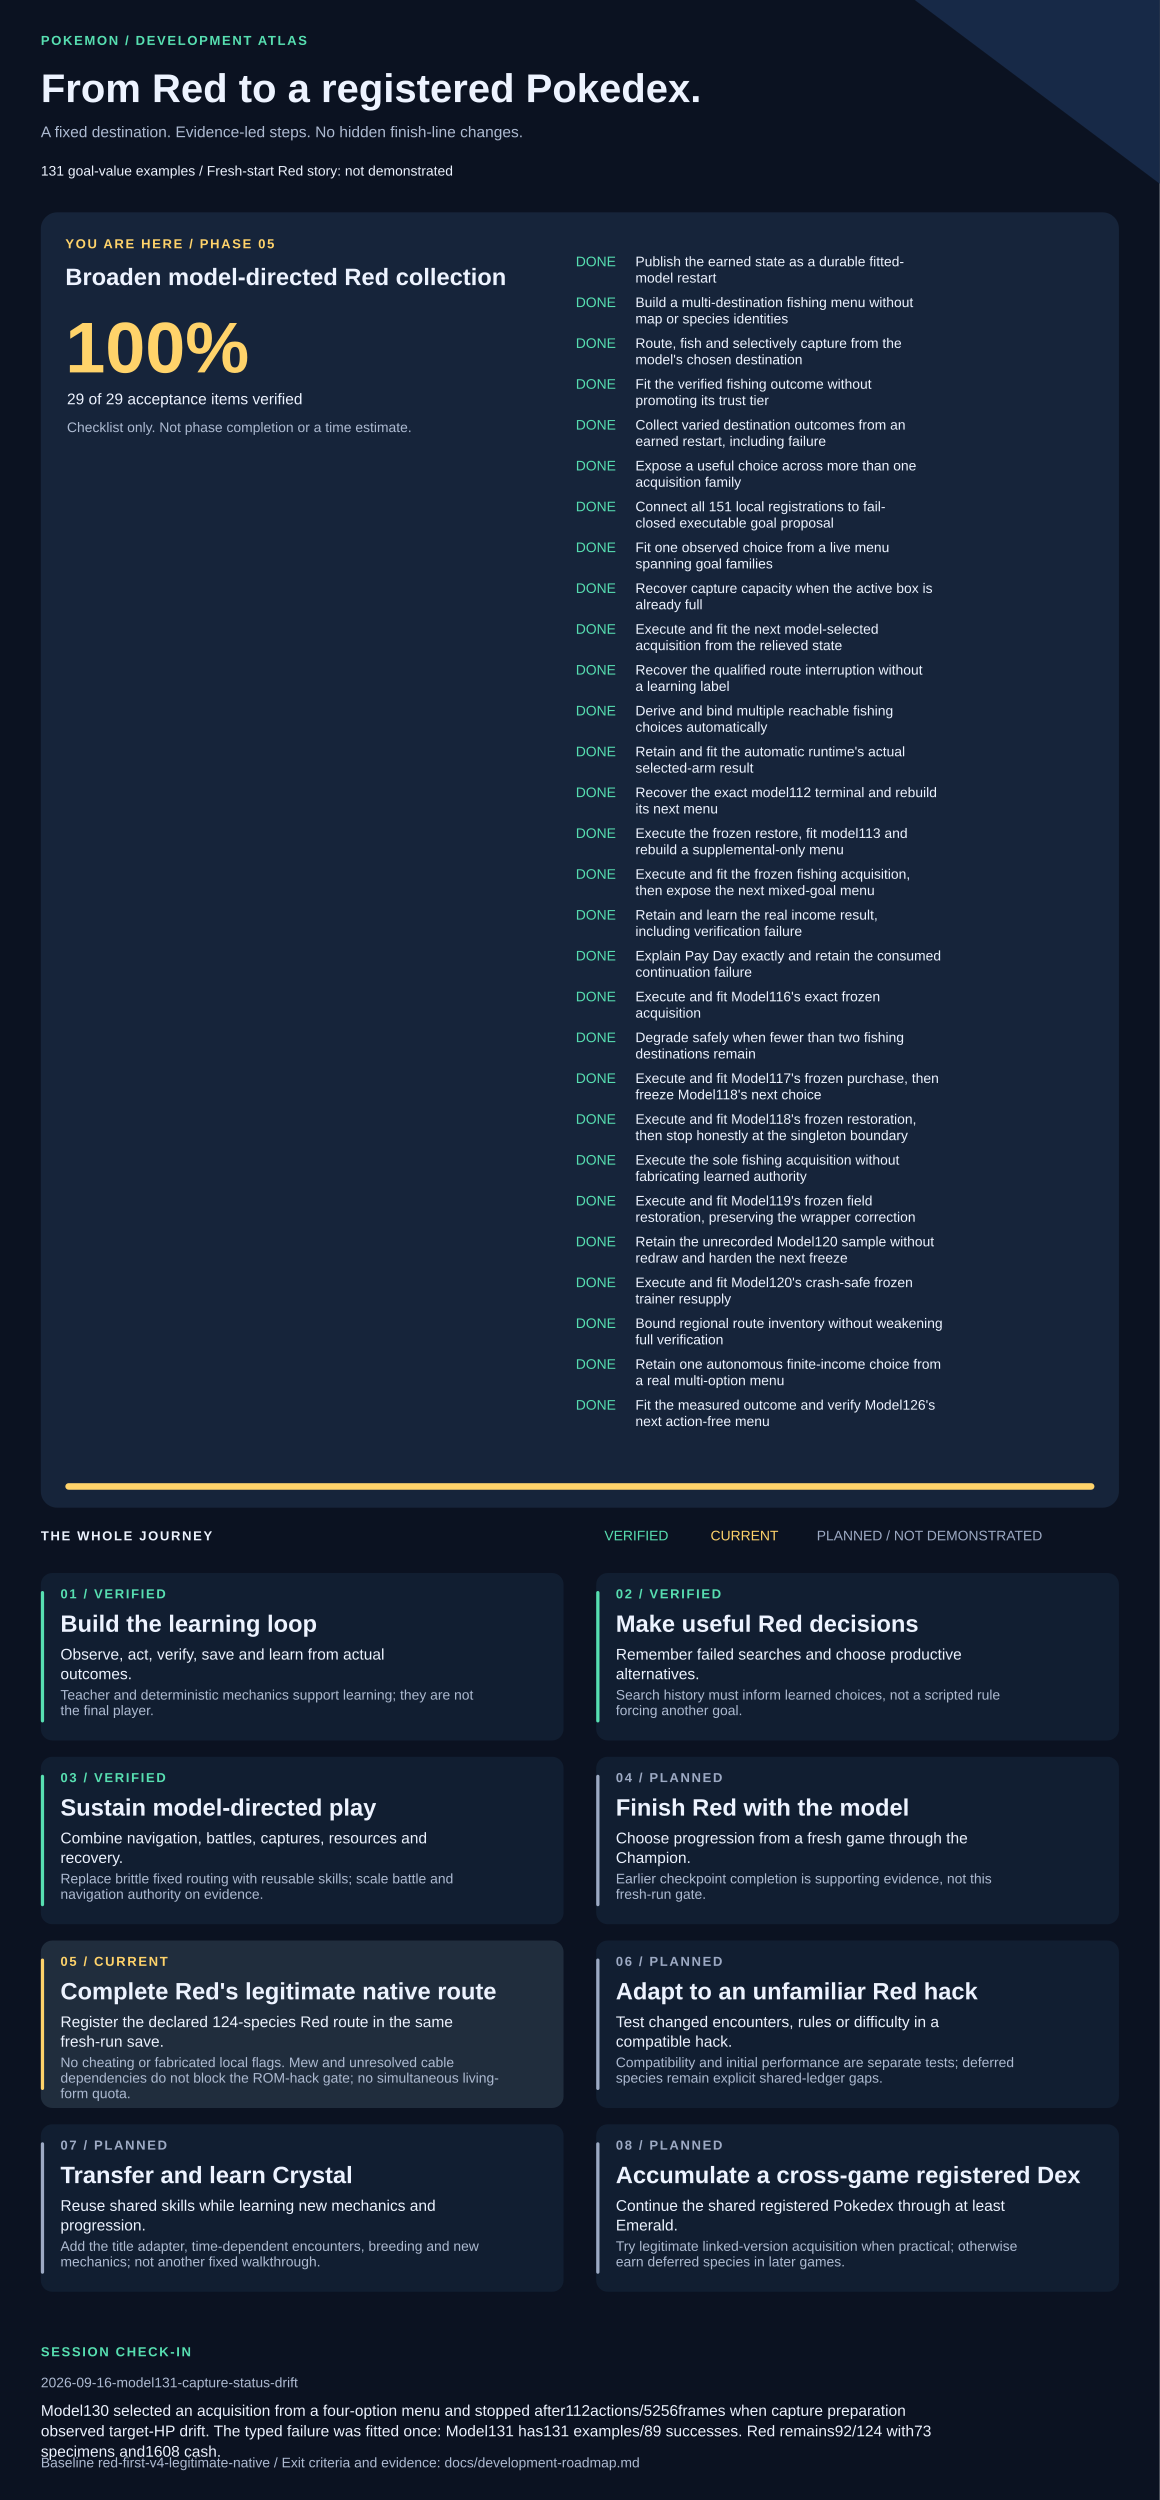
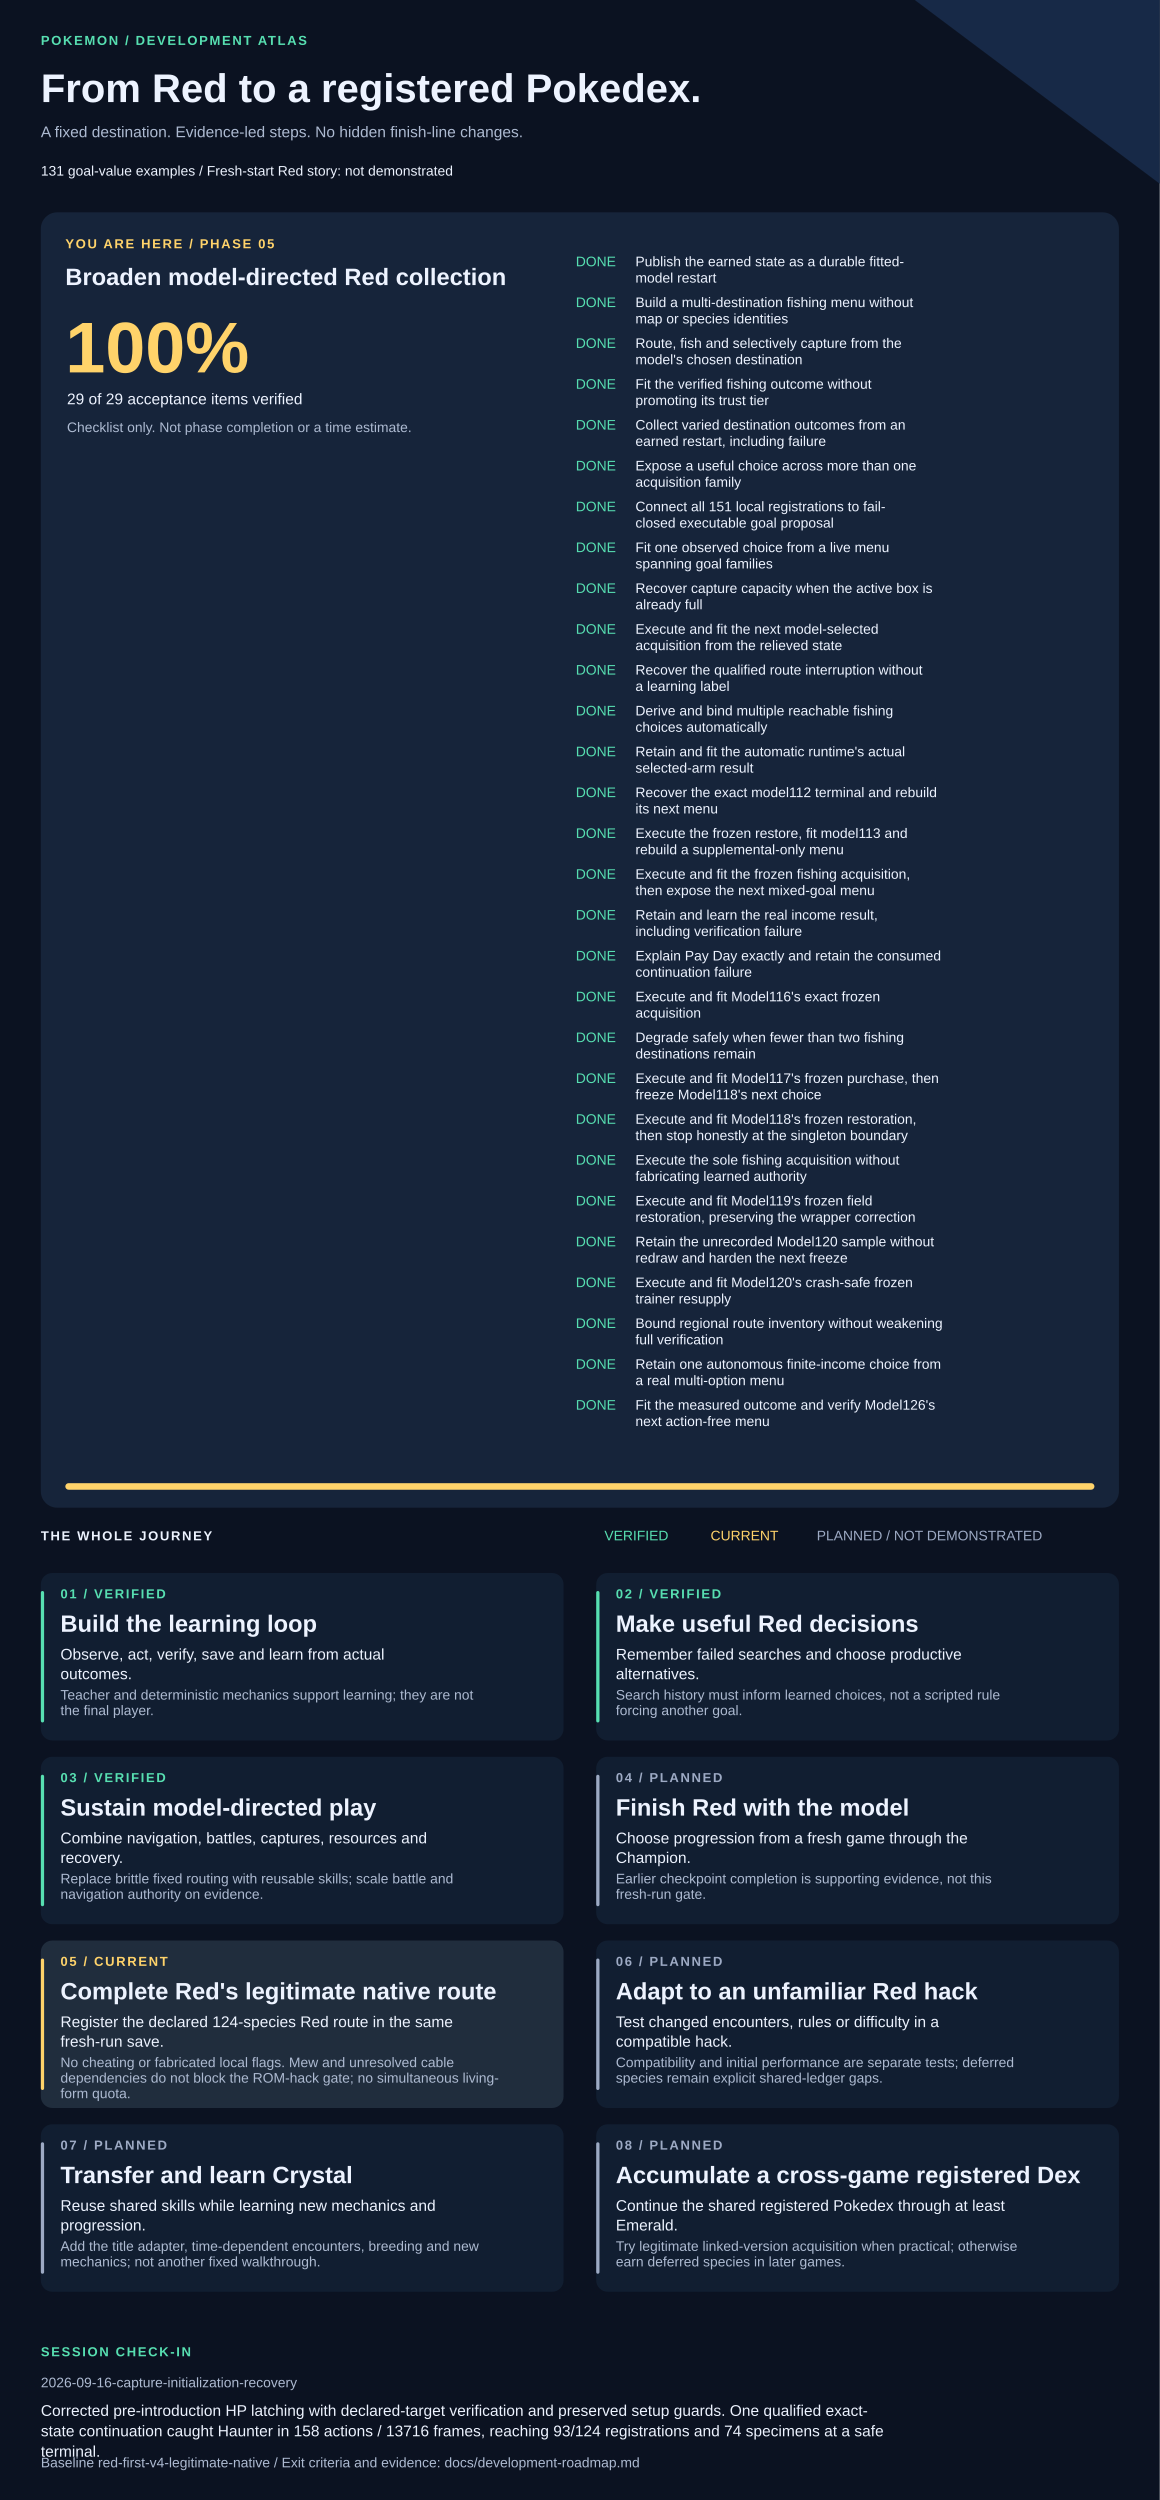
<svg xmlns="http://www.w3.org/2000/svg" width="1420" height="3061" viewBox="0 0 1420 3061" role="img" aria-labelledby="title description">
  <style>text{font-family:Arial,Helvetica,sans-serif;fill:#edf3ff}.muted{fill:#adbad1}.eyebrow{font-size:16px;letter-spacing:2px;font-weight:bold}.heading{font-size:29px;font-weight:bold}.body{font-size:19px}.small{font-size:17px}</style>
  <rect width="1420" height="3061" fill="#0b1221" />
  <path d="M1120 0H1420V225Z" fill="#172947" />
  <text x="50" y="55" class="eyebrow" style="fill:#57dfb1">POKEMON / DEVELOPMENT ATLAS</text>
  <text x="50" y="125" style="font-size:49px;font-weight:bold">From Red to a registered Pokedex.</text>
  <text x="50" y="168" class="body muted">A fixed destination. Evidence-led steps. No hidden finish-line changes.</text>
  <text x="50" y="215" class="small">131 goal-value examples  /  Fresh-start Red story: not demonstrated</text>
  <rect x="50" y="260" width="1320" height="1586" rx="20" fill="#16243a" />
  <text x="80" y="304" class="eyebrow" style="fill:#ffd36a">YOU ARE HERE / PHASE 05</text>
  <text x="80" y="349" class="heading">Broaden model-directed Red collection</text>
  <text x="80" y="456" style="font-size:88px;font-weight:bold;fill:#ffd36a">100%</text>
  <text x="82" y="495" class="body">29 of 29 acceptance items verified</text>
  <text x="82" y="529" class="small muted">Checklist only. Not phase completion or a time estimate.</text>
  <text x="705" y="326" class="small" style="fill:#57dfb1">DONE</text>
  <text x="778" y="326" class="small">Publish the earned state as a durable fitted-</text>
  <text x="778" y="346" class="small">model restart</text>
  <text x="705" y="376" class="small" style="fill:#57dfb1">DONE</text>
  <text x="778" y="376" class="small">Build a multi-destination fishing menu without</text>
  <text x="778" y="396" class="small">map or species identities</text>
  <text x="705" y="426" class="small" style="fill:#57dfb1">DONE</text>
  <text x="778" y="426" class="small">Route, fish and selectively capture from the</text>
  <text x="778" y="446" class="small">model's chosen destination</text>
  <text x="705" y="476" class="small" style="fill:#57dfb1">DONE</text>
  <text x="778" y="476" class="small">Fit the verified fishing outcome without</text>
  <text x="778" y="496" class="small">promoting its trust tier</text>
  <text x="705" y="526" class="small" style="fill:#57dfb1">DONE</text>
  <text x="778" y="526" class="small">Collect varied destination outcomes from an</text>
  <text x="778" y="546" class="small">earned restart, including failure</text>
  <text x="705" y="576" class="small" style="fill:#57dfb1">DONE</text>
  <text x="778" y="576" class="small">Expose a useful choice across more than one</text>
  <text x="778" y="596" class="small">acquisition family</text>
  <text x="705" y="626" class="small" style="fill:#57dfb1">DONE</text>
  <text x="778" y="626" class="small">Connect all 151 local registrations to fail-</text>
  <text x="778" y="646" class="small">closed executable goal proposal</text>
  <text x="705" y="676" class="small" style="fill:#57dfb1">DONE</text>
  <text x="778" y="676" class="small">Fit one observed choice from a live menu</text>
  <text x="778" y="696" class="small">spanning goal families</text>
  <text x="705" y="726" class="small" style="fill:#57dfb1">DONE</text>
  <text x="778" y="726" class="small">Recover capture capacity when the active box is</text>
  <text x="778" y="746" class="small">already full</text>
  <text x="705" y="776" class="small" style="fill:#57dfb1">DONE</text>
  <text x="778" y="776" class="small">Execute and fit the next model-selected</text>
  <text x="778" y="796" class="small">acquisition from the relieved state</text>
  <text x="705" y="826" class="small" style="fill:#57dfb1">DONE</text>
  <text x="778" y="826" class="small">Recover the qualified route interruption without</text>
  <text x="778" y="846" class="small">a learning label</text>
  <text x="705" y="876" class="small" style="fill:#57dfb1">DONE</text>
  <text x="778" y="876" class="small">Derive and bind multiple reachable fishing</text>
  <text x="778" y="896" class="small">choices automatically</text>
  <text x="705" y="926" class="small" style="fill:#57dfb1">DONE</text>
  <text x="778" y="926" class="small">Retain and fit the automatic runtime's actual</text>
  <text x="778" y="946" class="small">selected-arm result</text>
  <text x="705" y="976" class="small" style="fill:#57dfb1">DONE</text>
  <text x="778" y="976" class="small">Recover the exact model112 terminal and rebuild</text>
  <text x="778" y="996" class="small">its next menu</text>
  <text x="705" y="1026" class="small" style="fill:#57dfb1">DONE</text>
  <text x="778" y="1026" class="small">Execute the frozen restore, fit model113 and</text>
  <text x="778" y="1046" class="small">rebuild a supplemental-only menu</text>
  <text x="705" y="1076" class="small" style="fill:#57dfb1">DONE</text>
  <text x="778" y="1076" class="small">Execute and fit the frozen fishing acquisition,</text>
  <text x="778" y="1096" class="small">then expose the next mixed-goal menu</text>
  <text x="705" y="1126" class="small" style="fill:#57dfb1">DONE</text>
  <text x="778" y="1126" class="small">Retain and learn the real income result,</text>
  <text x="778" y="1146" class="small">including verification failure</text>
  <text x="705" y="1176" class="small" style="fill:#57dfb1">DONE</text>
  <text x="778" y="1176" class="small">Explain Pay Day exactly and retain the consumed</text>
  <text x="778" y="1196" class="small">continuation failure</text>
  <text x="705" y="1226" class="small" style="fill:#57dfb1">DONE</text>
  <text x="778" y="1226" class="small">Execute and fit Model116's exact frozen</text>
  <text x="778" y="1246" class="small">acquisition</text>
  <text x="705" y="1276" class="small" style="fill:#57dfb1">DONE</text>
  <text x="778" y="1276" class="small">Degrade safely when fewer than two fishing</text>
  <text x="778" y="1296" class="small">destinations remain</text>
  <text x="705" y="1326" class="small" style="fill:#57dfb1">DONE</text>
  <text x="778" y="1326" class="small">Execute and fit Model117's frozen purchase, then</text>
  <text x="778" y="1346" class="small">freeze Model118's next choice</text>
  <text x="705" y="1376" class="small" style="fill:#57dfb1">DONE</text>
  <text x="778" y="1376" class="small">Execute and fit Model118's frozen restoration,</text>
  <text x="778" y="1396" class="small">then stop honestly at the singleton boundary</text>
  <text x="705" y="1426" class="small" style="fill:#57dfb1">DONE</text>
  <text x="778" y="1426" class="small">Execute the sole fishing acquisition without</text>
  <text x="778" y="1446" class="small">fabricating learned authority</text>
  <text x="705" y="1476" class="small" style="fill:#57dfb1">DONE</text>
  <text x="778" y="1476" class="small">Execute and fit Model119's frozen field</text>
  <text x="778" y="1496" class="small">restoration, preserving the wrapper correction</text>
  <text x="705" y="1526" class="small" style="fill:#57dfb1">DONE</text>
  <text x="778" y="1526" class="small">Retain the unrecorded Model120 sample without</text>
  <text x="778" y="1546" class="small">redraw and harden the next freeze</text>
  <text x="705" y="1576" class="small" style="fill:#57dfb1">DONE</text>
  <text x="778" y="1576" class="small">Execute and fit Model120's crash-safe frozen</text>
  <text x="778" y="1596" class="small">trainer resupply</text>
  <text x="705" y="1626" class="small" style="fill:#57dfb1">DONE</text>
  <text x="778" y="1626" class="small">Bound regional route inventory without weakening</text>
  <text x="778" y="1646" class="small">full verification</text>
  <text x="705" y="1676" class="small" style="fill:#57dfb1">DONE</text>
  <text x="778" y="1676" class="small">Retain one autonomous finite-income choice from</text>
  <text x="778" y="1696" class="small">a real multi-option menu</text>
  <text x="705" y="1726" class="small" style="fill:#57dfb1">DONE</text>
  <text x="778" y="1726" class="small">Fit the measured outcome and verify Model126's</text>
  <text x="778" y="1746" class="small">next action-free menu</text>
  <rect x="80" y="1816" width="1260" height="8" rx="4" fill="#293b55" />
  <rect x="80" y="1816" width="1260" height="8" rx="4" fill="#ffd36a" />
  <text x="50" y="1886" class="eyebrow">THE WHOLE JOURNEY</text>
  <text x="740" y="1886" class="small" style="fill:#57dfb1">VERIFIED</text>
  <text x="870" y="1886" class="small" style="fill:#ffd36a">CURRENT</text>
  <text x="1000" y="1886" class="small" style="fill:#9daac4">PLANNED / NOT DEMONSTRATED</text>
  <rect x="50" y="1926" width="640" height="205" rx="14" fill="#111e31" />
  <rect x="50" y="1948" width="4" height="161" rx="2" fill="#57dfb1" />
  <text x="74" y="1957" class="eyebrow" style="fill:#57dfb1">01 / VERIFIED</text>
  <text x="74" y="1998" class="heading">Build the learning loop</text>
  <text x="74" y="2032" class="body">Observe, act, verify, save and learn from actual</text>
  <text x="74" y="2056" class="body">outcomes.</text>
  <text x="74" y="2081" class="small muted">Teacher and deterministic mechanics support learning; they are not</text>
  <text x="74" y="2100" class="small muted">the final player.</text>
  <rect x="730" y="1926" width="640" height="205" rx="14" fill="#111e31" />
  <rect x="730" y="1948" width="4" height="161" rx="2" fill="#57dfb1" />
  <text x="754" y="1957" class="eyebrow" style="fill:#57dfb1">02 / VERIFIED</text>
  <text x="754" y="1998" class="heading">Make useful Red decisions</text>
  <text x="754" y="2032" class="body">Remember failed searches and choose productive</text>
  <text x="754" y="2056" class="body">alternatives.</text>
  <text x="754" y="2081" class="small muted">Search history must inform learned choices, not a scripted rule</text>
  <text x="754" y="2100" class="small muted">forcing another goal.</text>
  <rect x="50" y="2151" width="640" height="205" rx="14" fill="#111e31" />
  <rect x="50" y="2173" width="4" height="161" rx="2" fill="#57dfb1" />
  <text x="74" y="2182" class="eyebrow" style="fill:#57dfb1">03 / VERIFIED</text>
  <text x="74" y="2223" class="heading">Sustain model-directed play</text>
  <text x="74" y="2257" class="body">Combine navigation, battles, captures, resources and</text>
  <text x="74" y="2281" class="body">recovery.</text>
  <text x="74" y="2306" class="small muted">Replace brittle fixed routing with reusable skills; scale battle and</text>
  <text x="74" y="2325" class="small muted">navigation authority on evidence.</text>
  <rect x="730" y="2151" width="640" height="205" rx="14" fill="#111e31" />
  <rect x="730" y="2173" width="4" height="161" rx="2" fill="#9daac4" />
  <text x="754" y="2182" class="eyebrow" style="fill:#9daac4">04 / PLANNED</text>
  <text x="754" y="2223" class="heading">Finish Red with the model</text>
  <text x="754" y="2257" class="body">Choose progression from a fresh game through the</text>
  <text x="754" y="2281" class="body">Champion.</text>
  <text x="754" y="2306" class="small muted">Earlier checkpoint completion is supporting evidence, not this</text>
  <text x="754" y="2325" class="small muted">fresh-run gate.</text>
  <rect x="50" y="2376" width="640" height="205" rx="14" fill="#202d3d" />
  <rect x="50" y="2398" width="4" height="161" rx="2" fill="#ffd36a" />
  <text x="74" y="2407" class="eyebrow" style="fill:#ffd36a">05 / CURRENT</text>
  <text x="74" y="2448" class="heading">Complete Red's legitimate native route</text>
  <text x="74" y="2482" class="body">Register the declared 124-species Red route in the same</text>
  <text x="74" y="2506" class="body">fresh-run save.</text>
  <text x="74" y="2531" class="small muted">No cheating or fabricated local flags. Mew and unresolved cable</text>
  <text x="74" y="2550" class="small muted">dependencies do not block the ROM-hack gate; no simultaneous living-</text>
  <text x="74" y="2569" class="small muted">form quota.</text>
  <rect x="730" y="2376" width="640" height="205" rx="14" fill="#111e31" />
  <rect x="730" y="2398" width="4" height="161" rx="2" fill="#9daac4" />
  <text x="754" y="2407" class="eyebrow" style="fill:#9daac4">06 / PLANNED</text>
  <text x="754" y="2448" class="heading">Adapt to an unfamiliar Red hack</text>
  <text x="754" y="2482" class="body">Test changed encounters, rules or difficulty in a</text>
  <text x="754" y="2506" class="body">compatible hack.</text>
  <text x="754" y="2531" class="small muted">Compatibility and initial performance are separate tests; deferred</text>
  <text x="754" y="2550" class="small muted">species remain explicit shared-ledger gaps.</text>
  <rect x="50" y="2601" width="640" height="205" rx="14" fill="#111e31" />
  <rect x="50" y="2623" width="4" height="161" rx="2" fill="#9daac4" />
  <text x="74" y="2632" class="eyebrow" style="fill:#9daac4">07 / PLANNED</text>
  <text x="74" y="2673" class="heading">Transfer and learn Crystal</text>
  <text x="74" y="2707" class="body">Reuse shared skills while learning new mechanics and</text>
  <text x="74" y="2731" class="body">progression.</text>
  <text x="74" y="2756" class="small muted">Add the title adapter, time-dependent encounters, breeding and new</text>
  <text x="74" y="2775" class="small muted">mechanics; not another fixed walkthrough.</text>
  <rect x="730" y="2601" width="640" height="205" rx="14" fill="#111e31" />
  <rect x="730" y="2623" width="4" height="161" rx="2" fill="#9daac4" />
  <text x="754" y="2632" class="eyebrow" style="fill:#9daac4">08 / PLANNED</text>
  <text x="754" y="2673" class="heading">Accumulate a cross-game registered Dex</text>
  <text x="754" y="2707" class="body">Continue the shared registered Pokedex through at least</text>
  <text x="754" y="2731" class="body">Emerald.</text>
  <text x="754" y="2756" class="small muted">Try legitimate linked-version acquisition when practical; otherwise</text>
  <text x="754" y="2775" class="small muted">earn deferred species in later games.</text>
  <text x="50" y="2885" class="eyebrow" style="fill:#57dfb1">SESSION CHECK-IN</text>
-   <text x="50" y="2923" class="small muted">2026-09-16-model131-capture-status-drift</text>
-   <text x="50" y="2958" class="body">Model130 selected an acquisition from a four-option menu and stopped after112actions/5256frames when capture preparation</text>
-   <text x="50" y="2983" class="body">observed target-HP drift. The typed failure was fitted once: Model131 has131 examples/89 successes. Red remains92/124 with73</text>
-   <text x="50" y="3008" class="body">specimens and1608 cash.</text>
+   <text x="50" y="2923" class="small muted">2026-09-16-capture-initialization-recovery</text>
+   <text x="50" y="2958" class="body">Corrected pre-introduction HP latching with declared-target verification and preserved setup guards. One qualified exact-</text>
+   <text x="50" y="2983" class="body">state continuation caught Haunter in 158 actions / 13716 frames, reaching 93/124 registrations and 74 specimens at a safe</text>
+   <text x="50" y="3008" class="body">terminal.</text>
  <text x="50" y="3021" class="small muted">Baseline red-first-v4-legitimate-native / Exit criteria and evidence: docs/development-roadmap.md</text>
</svg>
